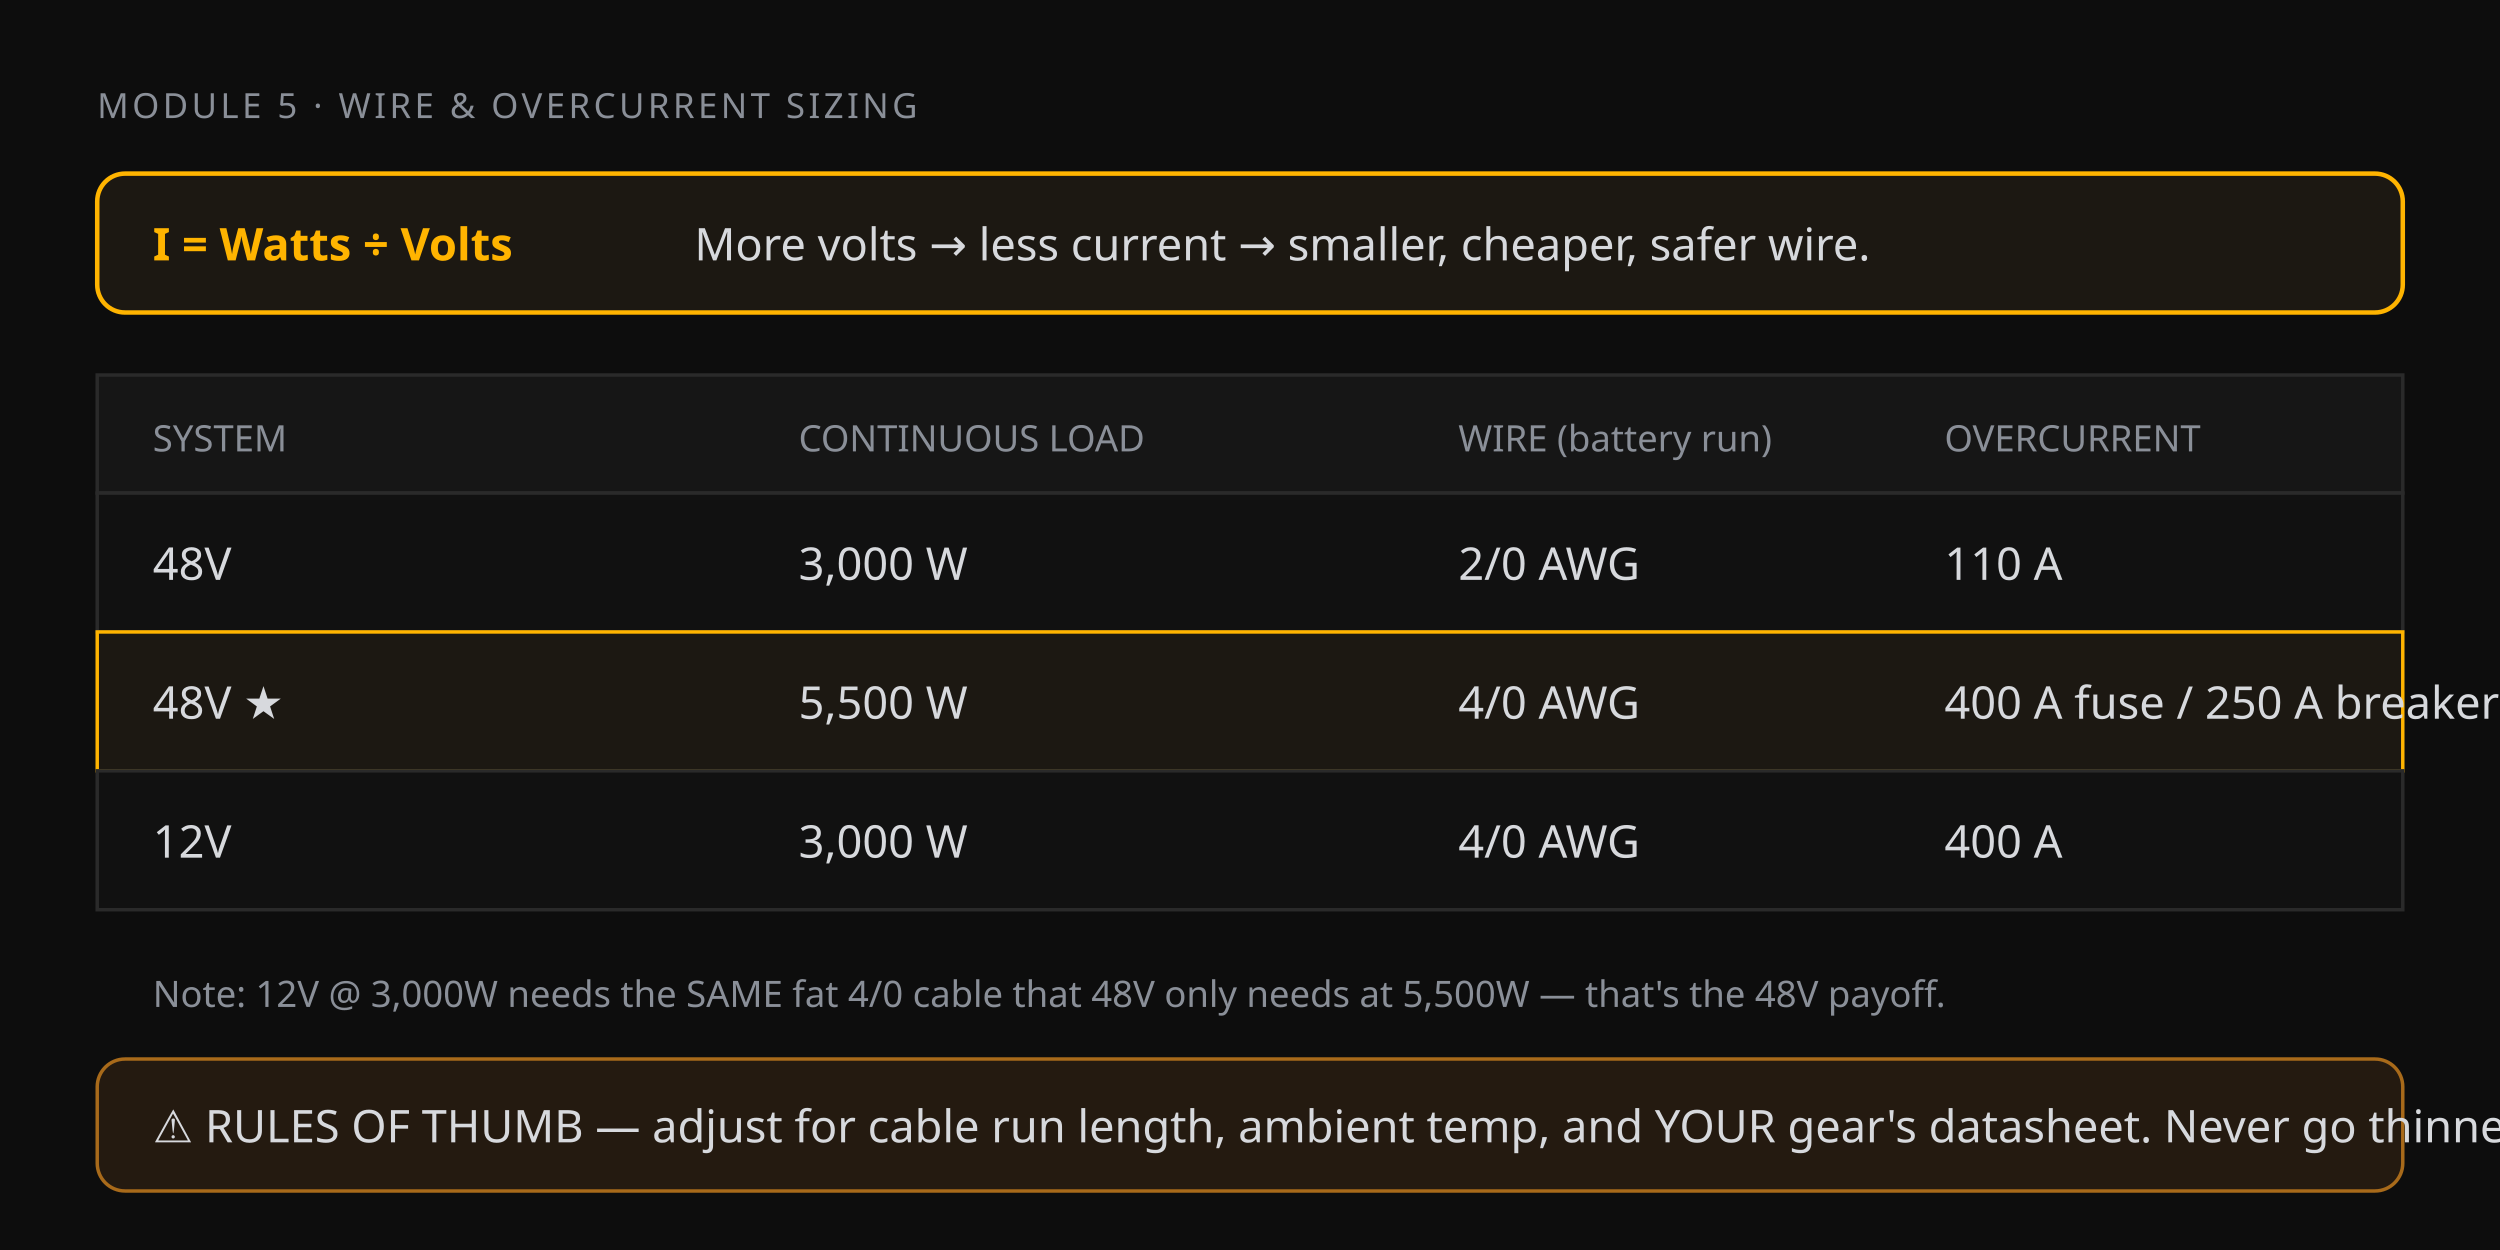
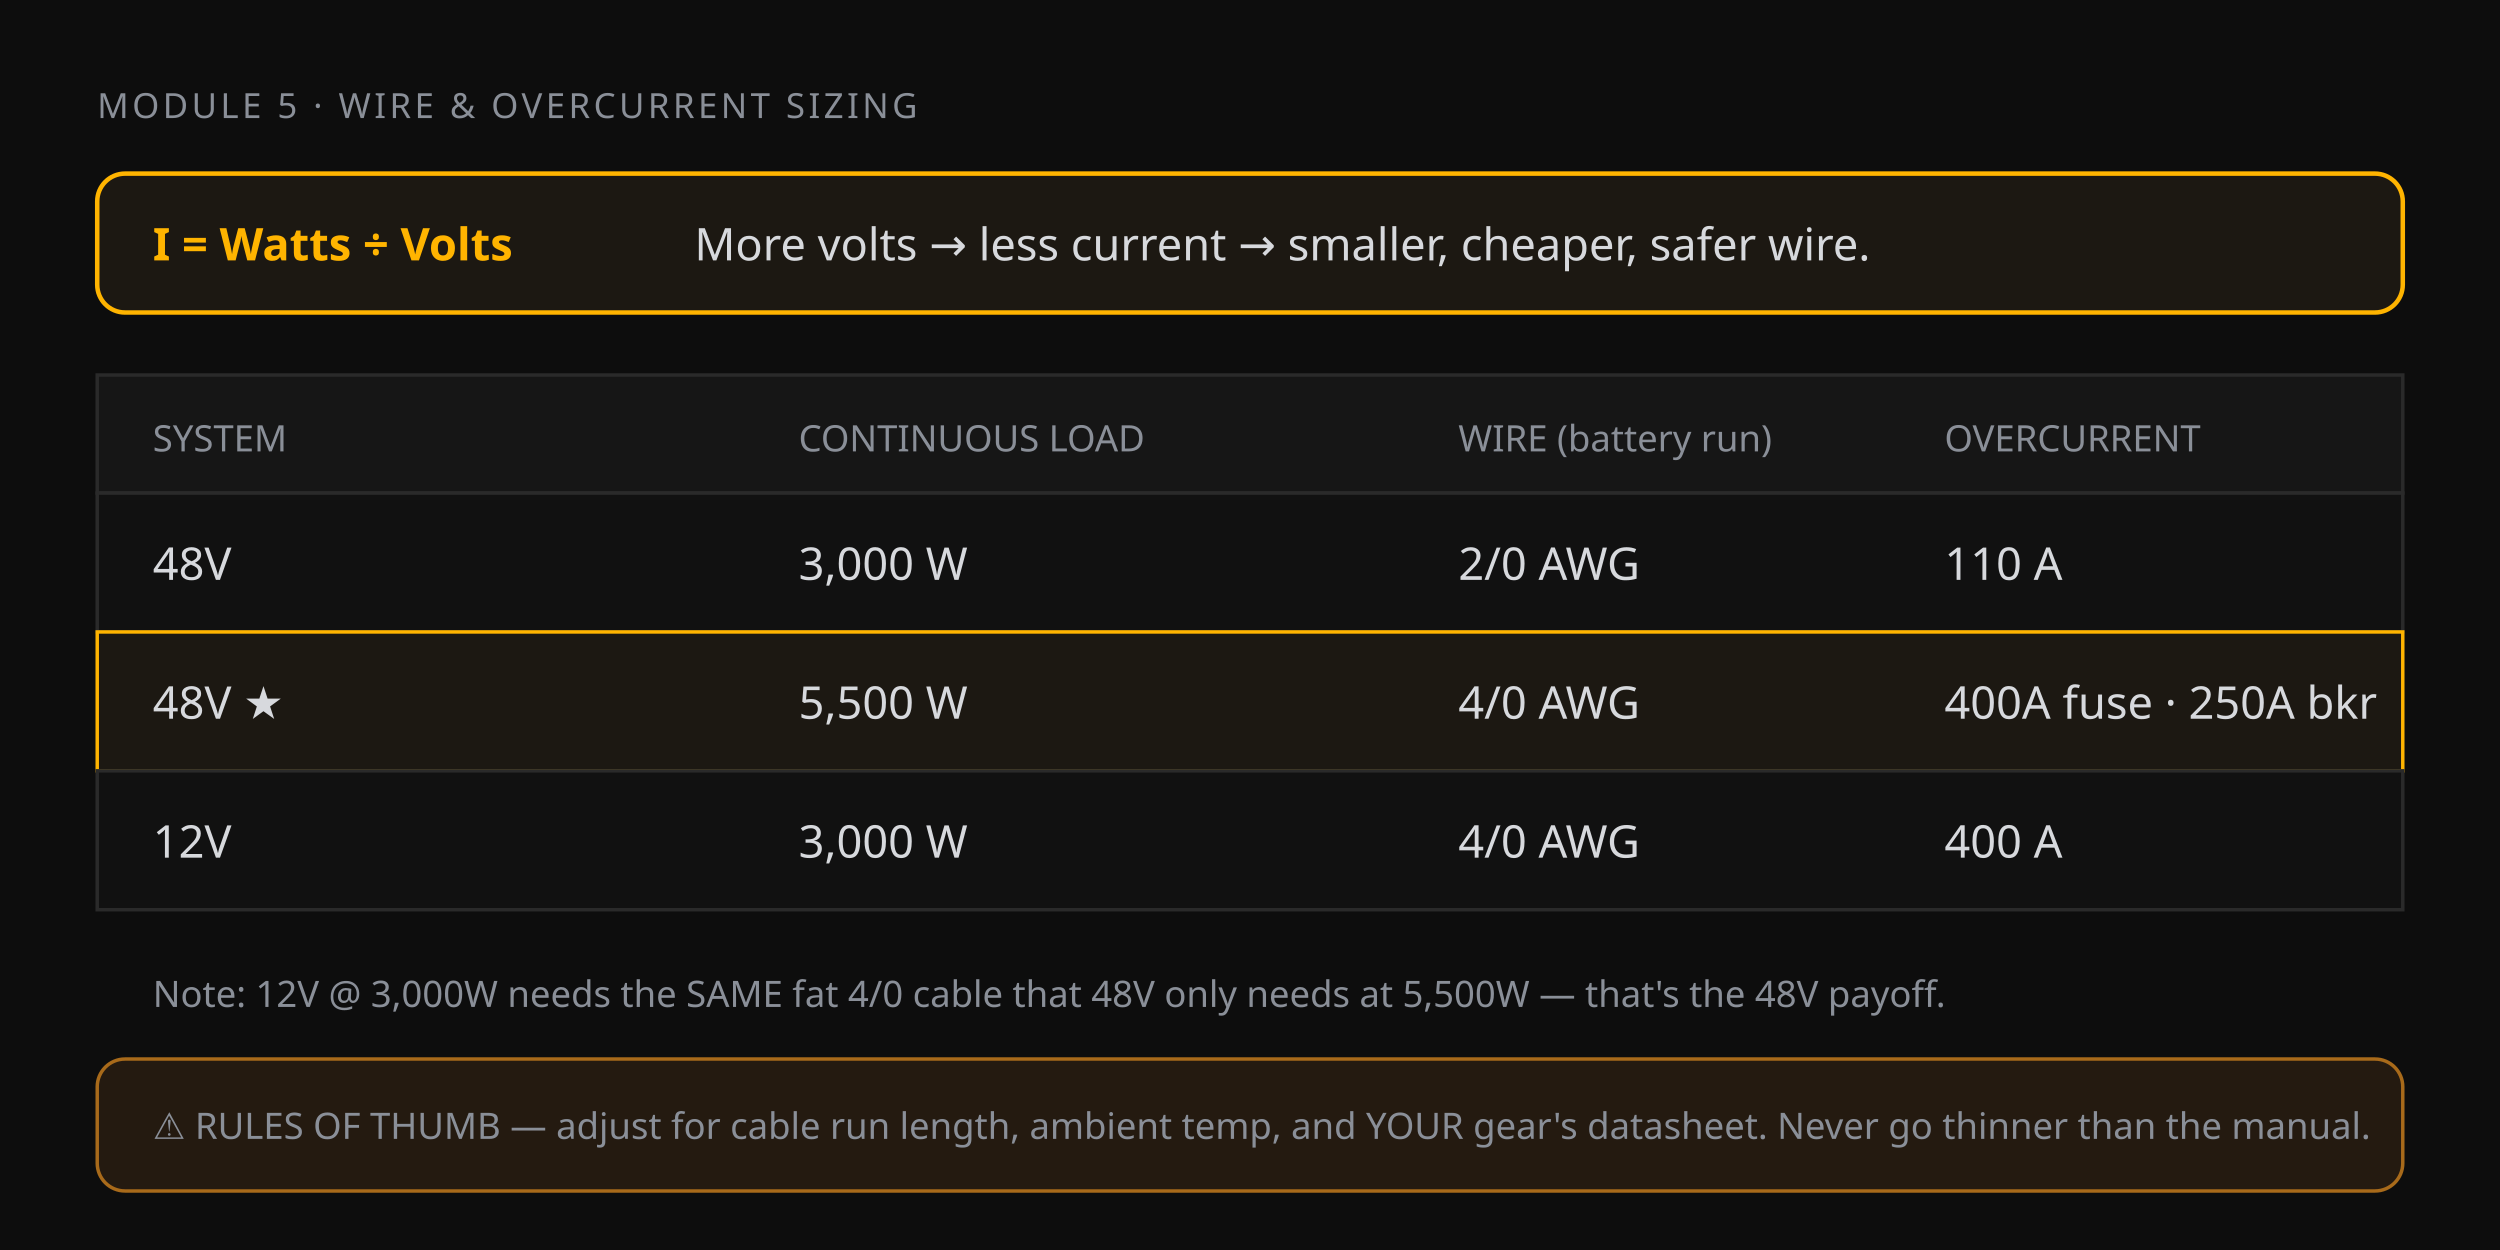
<svg xmlns="http://www.w3.org/2000/svg" viewBox="0 0 720 360" role="img" aria-labelledby="t">
  <style>text{font-family:'DM Sans',system-ui,sans-serif;fill:#fff}.h{font-size:13px;font-weight:700;fill:#ffb400}.c{font-size:13px;fill:#d7d9dd}.m{font-size:10.5px;fill:#8a8f98}.lbl{font-size:10px;fill:#8a8f98;letter-spacing:.1em}</style>
  <rect width="720" height="360" fill="#0d0d0d" />
  <text x="28" y="34" class="lbl">MODULE 5 · WIRE &amp; OVERCURRENT SIZING</text>
  <rect x="28" y="50" width="664" height="40" rx="8" fill="#1c1812" stroke="#ffb400" stroke-width="1.3" />
  <text x="44" y="75" class="h">I = Watts ÷ Volts</text>
  <text x="200" y="75" class="c">More volts → less current → smaller, cheaper, safer wire.</text>
  <g>
    <rect x="28" y="108" width="664" height="34" fill="#161616" stroke="#2a2a2a" />
    <text x="44" y="130" class="m">SYSTEM</text>
    <text x="230" y="130" class="m">CONTINUOUS LOAD</text>
    <text x="420" y="130" class="m">WIRE (battery run)</text>
    <text x="560" y="130" class="m">OVERCURRENT</text>
    <rect x="28" y="142" width="664" height="40" fill="#111" stroke="#2a2a2a" />
    <text x="44" y="167" class="c">48V</text>
    <text x="230" y="167" class="c">3,000 W</text>
    <text x="420" y="167" class="c">2/0 AWG</text>
    <text x="560" y="167" class="c">110 A</text>
    <rect x="28" y="182" width="664" height="40" fill="#1c1812" stroke="#ffb400" />
    <text x="44" y="207" class="c" fill="#ffb400">48V ★</text>
    <text x="230" y="207" class="c" fill="#ffb400">5,500 W</text>
    <text x="420" y="207" class="c" fill="#ffb400">4/0 AWG</text>
-     <text x="560" y="207" class="c" fill="#ffb400">400 A fuse / 250 A breaker</text>
+     <text x="560" y="207" class="c" fill="#ffb400">400A fuse · 250A bkr</text>
    <rect x="28" y="222" width="664" height="40" fill="#111" stroke="#2a2a2a" />
    <text x="44" y="247" class="c">12V</text>
    <text x="230" y="247" class="c">3,000 W</text>
    <text x="420" y="247" class="c">4/0 AWG</text>
    <text x="560" y="247" class="c">400 A</text>
  </g>
  <text x="44" y="290" class="m">Note: 12V @ 3,000W needs the SAME fat 4/0 cable that 48V only needs at 5,500W — that's the 48V payoff.</text>
  <rect x="28" y="305" width="664" height="38" rx="8" fill="#241a10" stroke="#a86a1a" />
-   <text x="44" y="329" class="c" fill="#ffd98a">⚠ RULES OF THUMB — adjust for cable run length, ambient temp, and YOUR gear's datasheet. Never go thinner than the manual.</text>
+   <text x="44" y="328" class="m" fill="#ffd98a">⚠ RULES OF THUMB — adjust for cable run length, ambient temp, and YOUR gear's datasheet. Never go thinner than the manual.</text>
</svg>
